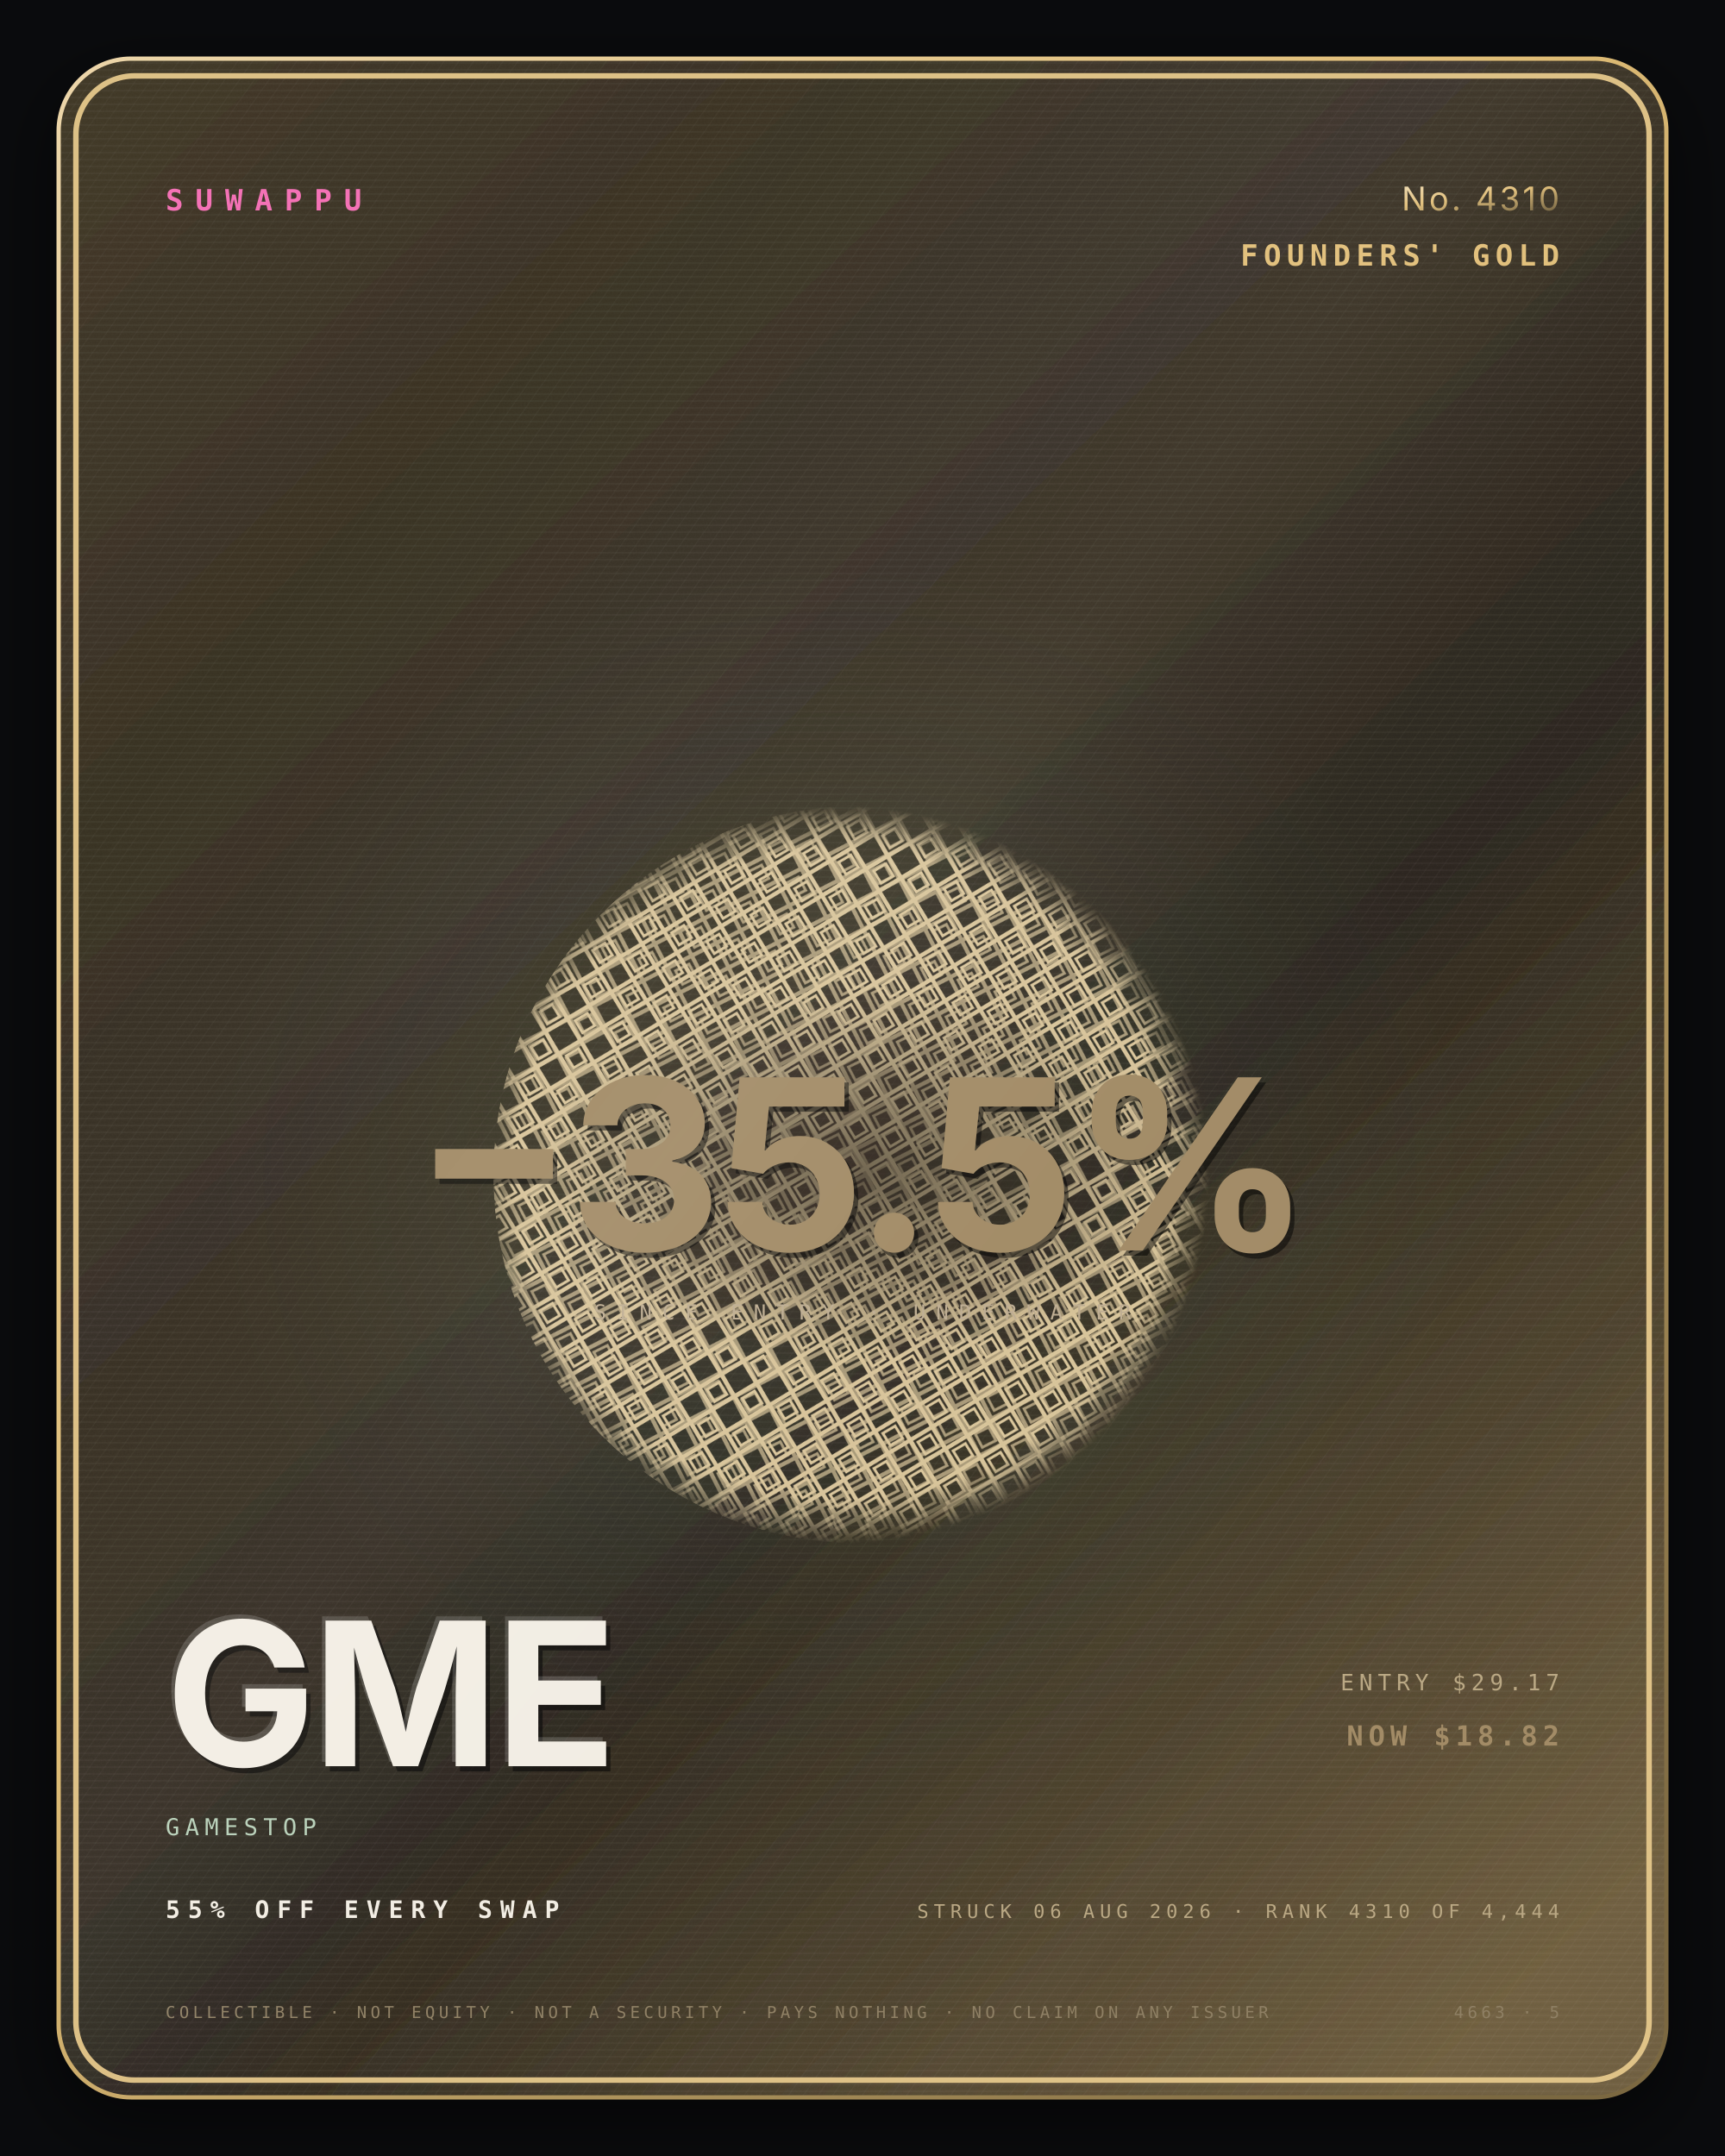
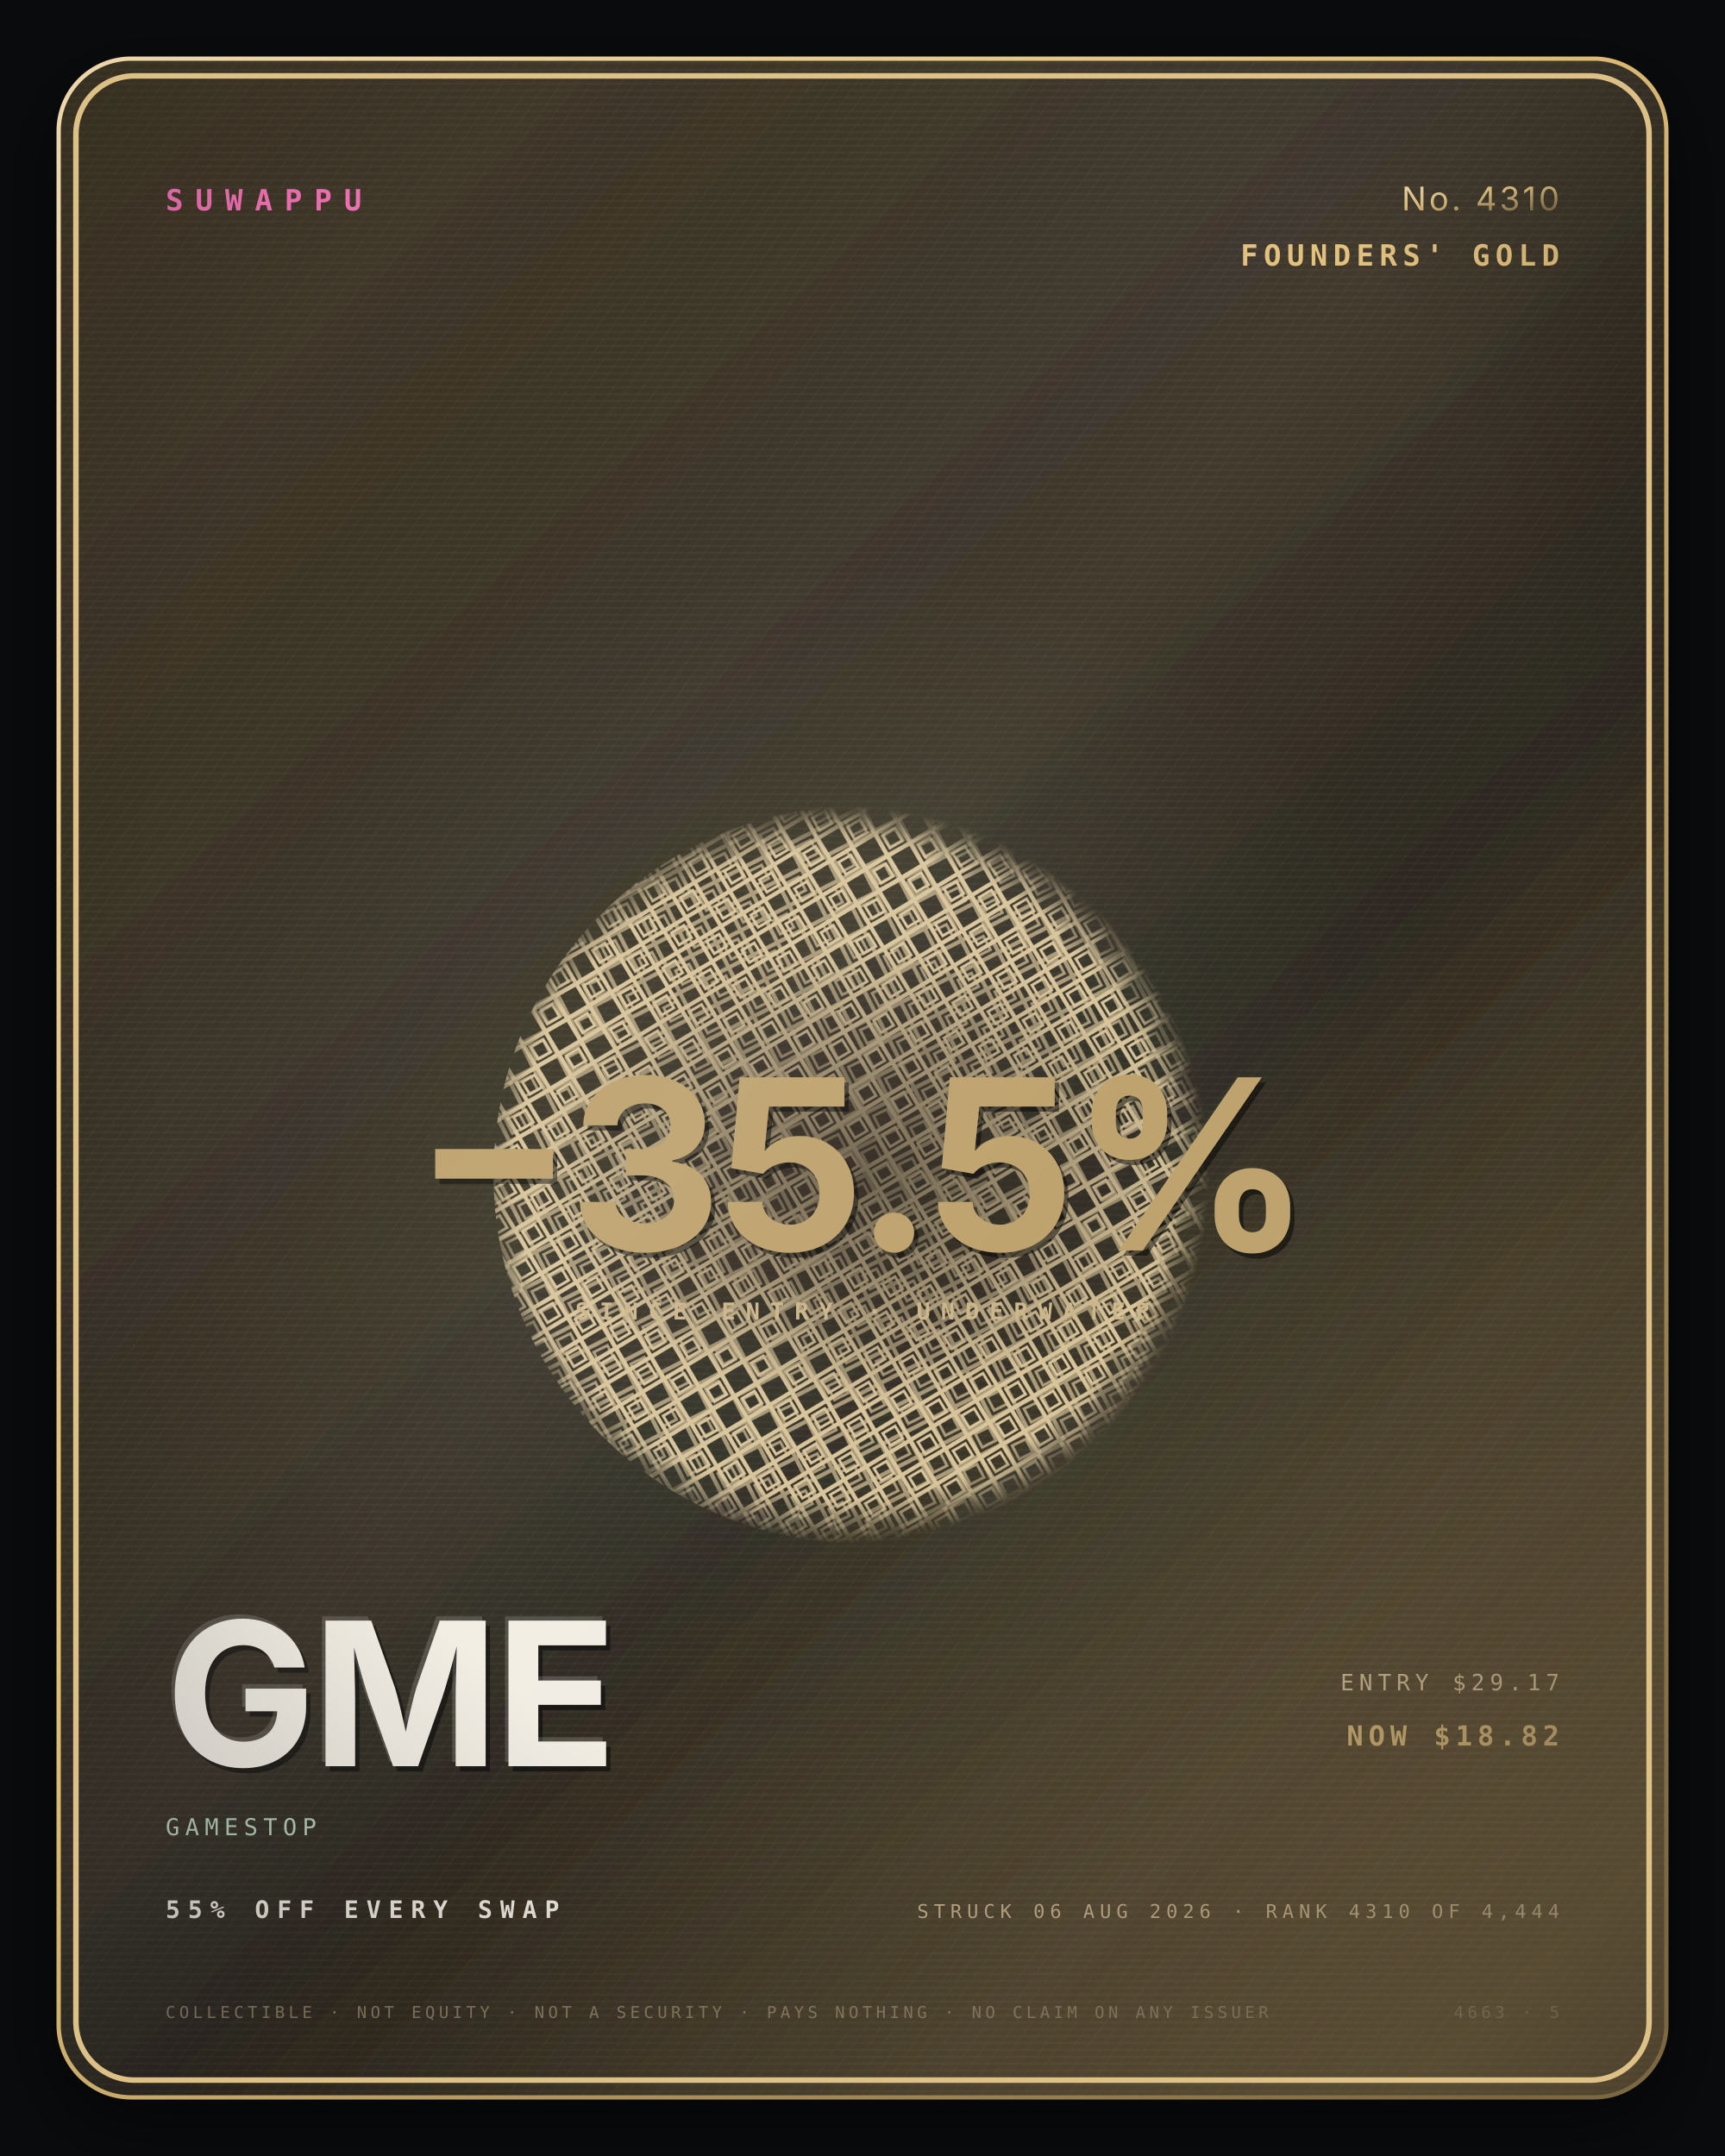
<svg xmlns="http://www.w3.org/2000/svg" width="1000" height="1250" viewBox="0 0 1000 1250" role="img" aria-label="GME position card">
  <defs>
    <clipPath id="cut">
      <circle cx="500.0" cy="681" r="214" />
    </clipPath>
    <clipPath id="card">
      <rect x="34" y="34" width="932" height="1182" rx="42" />
    </clipPath>
    <linearGradient id="mgrad" x1="0" y1="0" x2="0.9" y2="1">
      <stop offset="0" stop-color="#ecd6aa" />
      <stop offset="0.45" stop-color="#e0bd76" />
      <stop offset="1" stop-color="#7b6841" />
    </linearGradient>
    <linearGradient id="sheen" x1="0" y1="0" x2="1" y2="1">
      <stop offset="0.22" stop-color="#ffffff" stop-opacity="0" />
      <stop offset="0.46" stop-color="#ffffff" stop-opacity="0.065" />
      <stop offset="0.58" stop-color="#ffffff" stop-opacity="0.015" />
      <stop offset="0.80" stop-color="#ffffff" stop-opacity="0" />
    </linearGradient>
    <pattern id="brush" width="1000" height="4" patternUnits="userSpaceOnUse">
      <line x1="0" y1="0.5" x2="1000" y2="0.5" stroke="#ffffff" stroke-opacity="0.028" stroke-width="1" />
      <line x1="0" y1="2.5" x2="1000" y2="2.5" stroke="#000000" stroke-opacity="0.020" stroke-width="1" />
    </pattern>
    <filter id="drop" x="-6%" y="-6%" width="112%" height="112%">
      <feDropShadow dx="0" dy="14" stdDeviation="20" flood-color="#000000" flood-opacity="0.55" />
    </filter>
    <filter id="grain">
      <feTurbulence type="fractalNoise" baseFrequency="0.9" numOctaves="2" seed="7" stitchTiles="stitch" />
      <feColorMatrix type="matrix" values="0 0 0 0 0.5 0 0 0 0 0.5 0 0 0 0 0.5 0 0 0 0.04 0" />
    </filter>
    <radialGradient id="fadeg" gradientUnits="userSpaceOnUse" cx="487.0" cy="681" r="214">
      <stop offset="0.88" stop-color="#ffffff" />
      <stop offset="1" stop-color="#000000" />
    </radialGradient>
    <mask id="fade">
      <circle cx="487.0" cy="681" r="214" fill="url(#fadeg)" />
    </mask>
    <radialGradient id="vig" cx="0.5" cy="0.42" r="0.75">
      <stop offset="0.55" stop-color="#000000" stop-opacity="0" />
      <stop offset="1" stop-color="#000000" stop-opacity="0.34" />
    </radialGradient>
    <pattern id="ehob" width="21.0" height="21.0" patternUnits="userSpaceOnUse" patternTransform="rotate(14.0)">
      <path d="M10.5 0 L21.0 10.5 L10.5 21.0 L0 10.5 Z" fill="none" stroke="#d7c399" stroke-width="2.4" />
      <path d="M10.5 4.7 L16.4 10.5 L10.5 16.3 L4.6 10.5 Z" fill="none" stroke="#d7c399" stroke-width="1.6" />
    </pattern>
    <pattern id="ehob2" width="22.5" height="22.5" patternUnits="userSpaceOnUse" patternTransform="rotate(17.8)">
      <path d="M11.2 0 L22.5 11.2 L11.2 22.5 L0 11.2 Z" fill="none" stroke="#d7c399" stroke-width="2.4" />
      <path d="M11.2 5.1 L17.5 11.2 L11.2 17.4 L4.9 11.2 Z" fill="none" stroke="#d7c399" stroke-width="1.6" />
    </pattern>
    <linearGradient id="plate" x1="0.1" y1="0" x2="0.85" y2="1">
      <stop offset="0" stop-color="#403728" />
      <stop offset="0.62" stop-color="#2a241a" />
      <stop offset="1" stop-color="#705f3f" />
    </linearGradient>
    <radialGradient id="bloom" cx="0.5" cy="0.5" r="0.5">
      <stop offset="0" stop-color="#b0666c" stop-opacity="0.12" />
      <stop offset="0.5" stop-color="#86b894" stop-opacity="0.06" />
      <stop offset="1" stop-color="#86b894" stop-opacity="0" />
    </radialGradient>
    <radialGradient id="clear" cx="0.5" cy="0.5" r="0.5">
      <stop offset="0" stop-color="#2a241a" stop-opacity="0.62" />
      <stop offset="0.42" stop-color="#2a241a" stop-opacity="0.40" />
      <stop offset="1" stop-color="#2a241a" stop-opacity="0" />
    </radialGradient>
    <pattern id="hatch" width="7" height="7" patternUnits="userSpaceOnUse" patternTransform="rotate(35)">
      <line x1="0" y1="0" x2="0" y2="7" stroke="#ffffff" stroke-opacity="0.030" stroke-width="1" />
    </pattern>
  </defs>
  <rect width="1000" height="1250" fill="#0a0b0d" />
  <rect x="34" y="34" width="932" height="1182" rx="42" fill="url(#plate)" filter="url(#drop)" />
  <g clip-path="url(#card)">
    <rect width="1000" height="1250" fill="url(#hatch)" />
    <rect width="1000" height="1250" fill="url(#brush)" />
    <rect width="1000" height="1250" fill="none" filter="url(#grain)" />
    <ellipse cx="487.0" cy="681" rx="364" ry="354" fill="url(#bloom)" />
    <g clip-path="url(#cut)" mask="url(#fade)" opacity="1.0">
      <rect width="1000" height="1250" fill="url(#ehob)" />
    </g>
    <g clip-path="url(#cut)" mask="url(#fade)" opacity="0.7">
      <rect width="1000" height="1250" fill="url(#ehob2)" />
    </g>
    <text x="96" y="122" font-family="'Geist Mono','SFMono-Regular',Menlo,Consolas,'DejaVu Sans Mono',monospace" font-size="17" font-weight="bold" letter-spacing="7.0" fill="#f472b6" text-anchor="start">SUWAPPU</text>
    <text x="904" y="122" font-family="Geist,'Inter',system-ui,-apple-system,'Liberation Sans',Arial,sans-serif" font-size="19" fill="url(#mgrad)" text-anchor="end" letter-spacing="1.6">No. 4310</text>
    <text x="904" y="154" font-family="'Geist Mono','SFMono-Regular',Menlo,Consolas,'DejaVu Sans Mono',monospace" font-size="17" font-weight="bold" letter-spacing="3.2" fill="#e0bd76" text-anchor="end">FOUNDERS' GOLD</text>
    <text x="98.5" y="1027" font-family="Geist,'Inter',system-ui,-apple-system,'Liberation Sans',Arial,sans-serif" font-size="116" font-weight="bold" letter-spacing="-2" fill="#000000" fill-opacity="0.55">GME</text>
    <text x="94" y="1021.5" font-family="Geist,'Inter',system-ui,-apple-system,'Liberation Sans',Arial,sans-serif" font-size="116" font-weight="bold" letter-spacing="-2" fill="#ffffff" fill-opacity="0.16">GME</text>
    <text x="96" y="1024" font-family="Geist,'Inter',system-ui,-apple-system,'Liberation Sans',Arial,sans-serif" font-size="116" font-weight="bold" letter-spacing="-2" fill="#f2ede3">GME</text>
    <text x="96" y="1064" font-family="'Geist Mono','SFMono-Regular',Menlo,Consolas,'DejaVu Sans Mono',monospace" font-size="13.5" font-weight="normal" letter-spacing="3.2" fill="#b7d0b8" text-anchor="start">GAMESTOP</text>
    <text x="904" y="980" font-family="'Geist Mono','SFMono-Regular',Menlo,Consolas,'DejaVu Sans Mono',monospace" font-size="13" font-weight="normal" letter-spacing="3.0" fill="#baa884" text-anchor="end">ENTRY $29.17</text>
-     <text x="904" y="1012" font-family="'Geist Mono','SFMono-Regular',Menlo,Consolas,'DejaVu Sans Mono',monospace" font-size="16" font-weight="bold" letter-spacing="3.0" fill="#a28b66" text-anchor="end">NOW $18.82</text>
-     <ellipse cx="500.0" cy="681" rx="188" ry="107" fill="url(#clear)" />
+     <text x="904" y="1012" font-family="'Geist Mono','SFMono-Regular',Menlo,Consolas,'DejaVu Sans Mono',monospace" font-size="16" font-weight="bold" letter-spacing="3.0" fill="#bea26d" text-anchor="end">NOW $18.82</text>
+     <ellipse cx="500.0" cy="681" rx="188" ry="133" fill="url(#clear)" />
    <text x="502.5" y="728" font-family="Geist,'Inter',system-ui,-apple-system,'Liberation Sans',Arial,sans-serif" font-size="138" font-weight="bold" text-anchor="middle" letter-spacing="-3" fill="#000000" fill-opacity="0.5">−35.5%</text>
-     <text x="500.0" y="725" font-family="Geist,'Inter',system-ui,-apple-system,'Liberation Sans',Arial,sans-serif" font-size="138" font-weight="bold" text-anchor="middle" letter-spacing="-3" fill="#a28b66">−35.5%</text>
-     <text x="500.0" y="765" font-family="'Geist Mono','SFMono-Regular',Menlo,Consolas,'DejaVu Sans Mono',monospace" font-size="12" font-weight="normal" letter-spacing="6.0" fill="#bead92" text-anchor="middle">SINCE ENTRY · UNDERWATER</text>
+     <text x="500.0" y="725" font-family="Geist,'Inter',system-ui,-apple-system,'Liberation Sans',Arial,sans-serif" font-size="138" font-weight="bold" text-anchor="middle" letter-spacing="-3" fill="#bea26d">−35.5%</text>
+     <text x="500.0" y="765" font-family="'Geist Mono','SFMono-Regular',Menlo,Consolas,'DejaVu Sans Mono',monospace" font-size="13.5" font-weight="bold" letter-spacing="6.0" fill="#cbb58a" text-anchor="middle">SINCE ENTRY · UNDERWATER</text>
    <text x="96" y="1112" font-family="'Geist Mono','SFMono-Regular',Menlo,Consolas,'DejaVu Sans Mono',monospace" font-size="14" font-weight="bold" letter-spacing="4.5" fill="#f2ede3" text-anchor="start">55% OFF EVERY SWAP</text>
    <text x="904" y="1112" font-family="'Geist Mono','SFMono-Regular',Menlo,Consolas,'DejaVu Sans Mono',monospace" font-size="11" font-weight="normal" letter-spacing="3.0" fill="#baa884" text-anchor="end">STRUCK 06 AUG 2026 · RANK 4310 OF 4,444</text>
    <text x="96" y="1170" font-family="'Geist Mono','SFMono-Regular',Menlo,Consolas,'DejaVu Sans Mono',monospace" font-size="9.5" font-weight="normal" letter-spacing="2.2" fill="#8f8064" text-anchor="start">COLLECTIBLE · NOT EQUITY · NOT A SECURITY · PAYS NOTHING · NO CLAIM ON ANY ISSUER</text>
    <text x="904" y="1170" font-family="'Geist Mono','SFMono-Regular',Menlo,Consolas,'DejaVu Sans Mono',monospace" font-size="9.5" font-weight="normal" letter-spacing="2.2" fill="#8f8064" text-anchor="end">4663 · 5</text>
+     <rect width="1000" height="1250" fill="url(#vig)" />
    <rect width="1000" height="1250" fill="url(#sheen)" />
  </g>
  <rect x="34" y="34" width="932" height="1182" rx="42" fill="none" stroke="url(#mgrad)" stroke-width="2.5" />
  <rect x="44" y="44" width="912" height="1162" rx="34" fill="none" stroke="#e5c78b" stroke-width="3.2" opacity="0.95" />
</svg>
